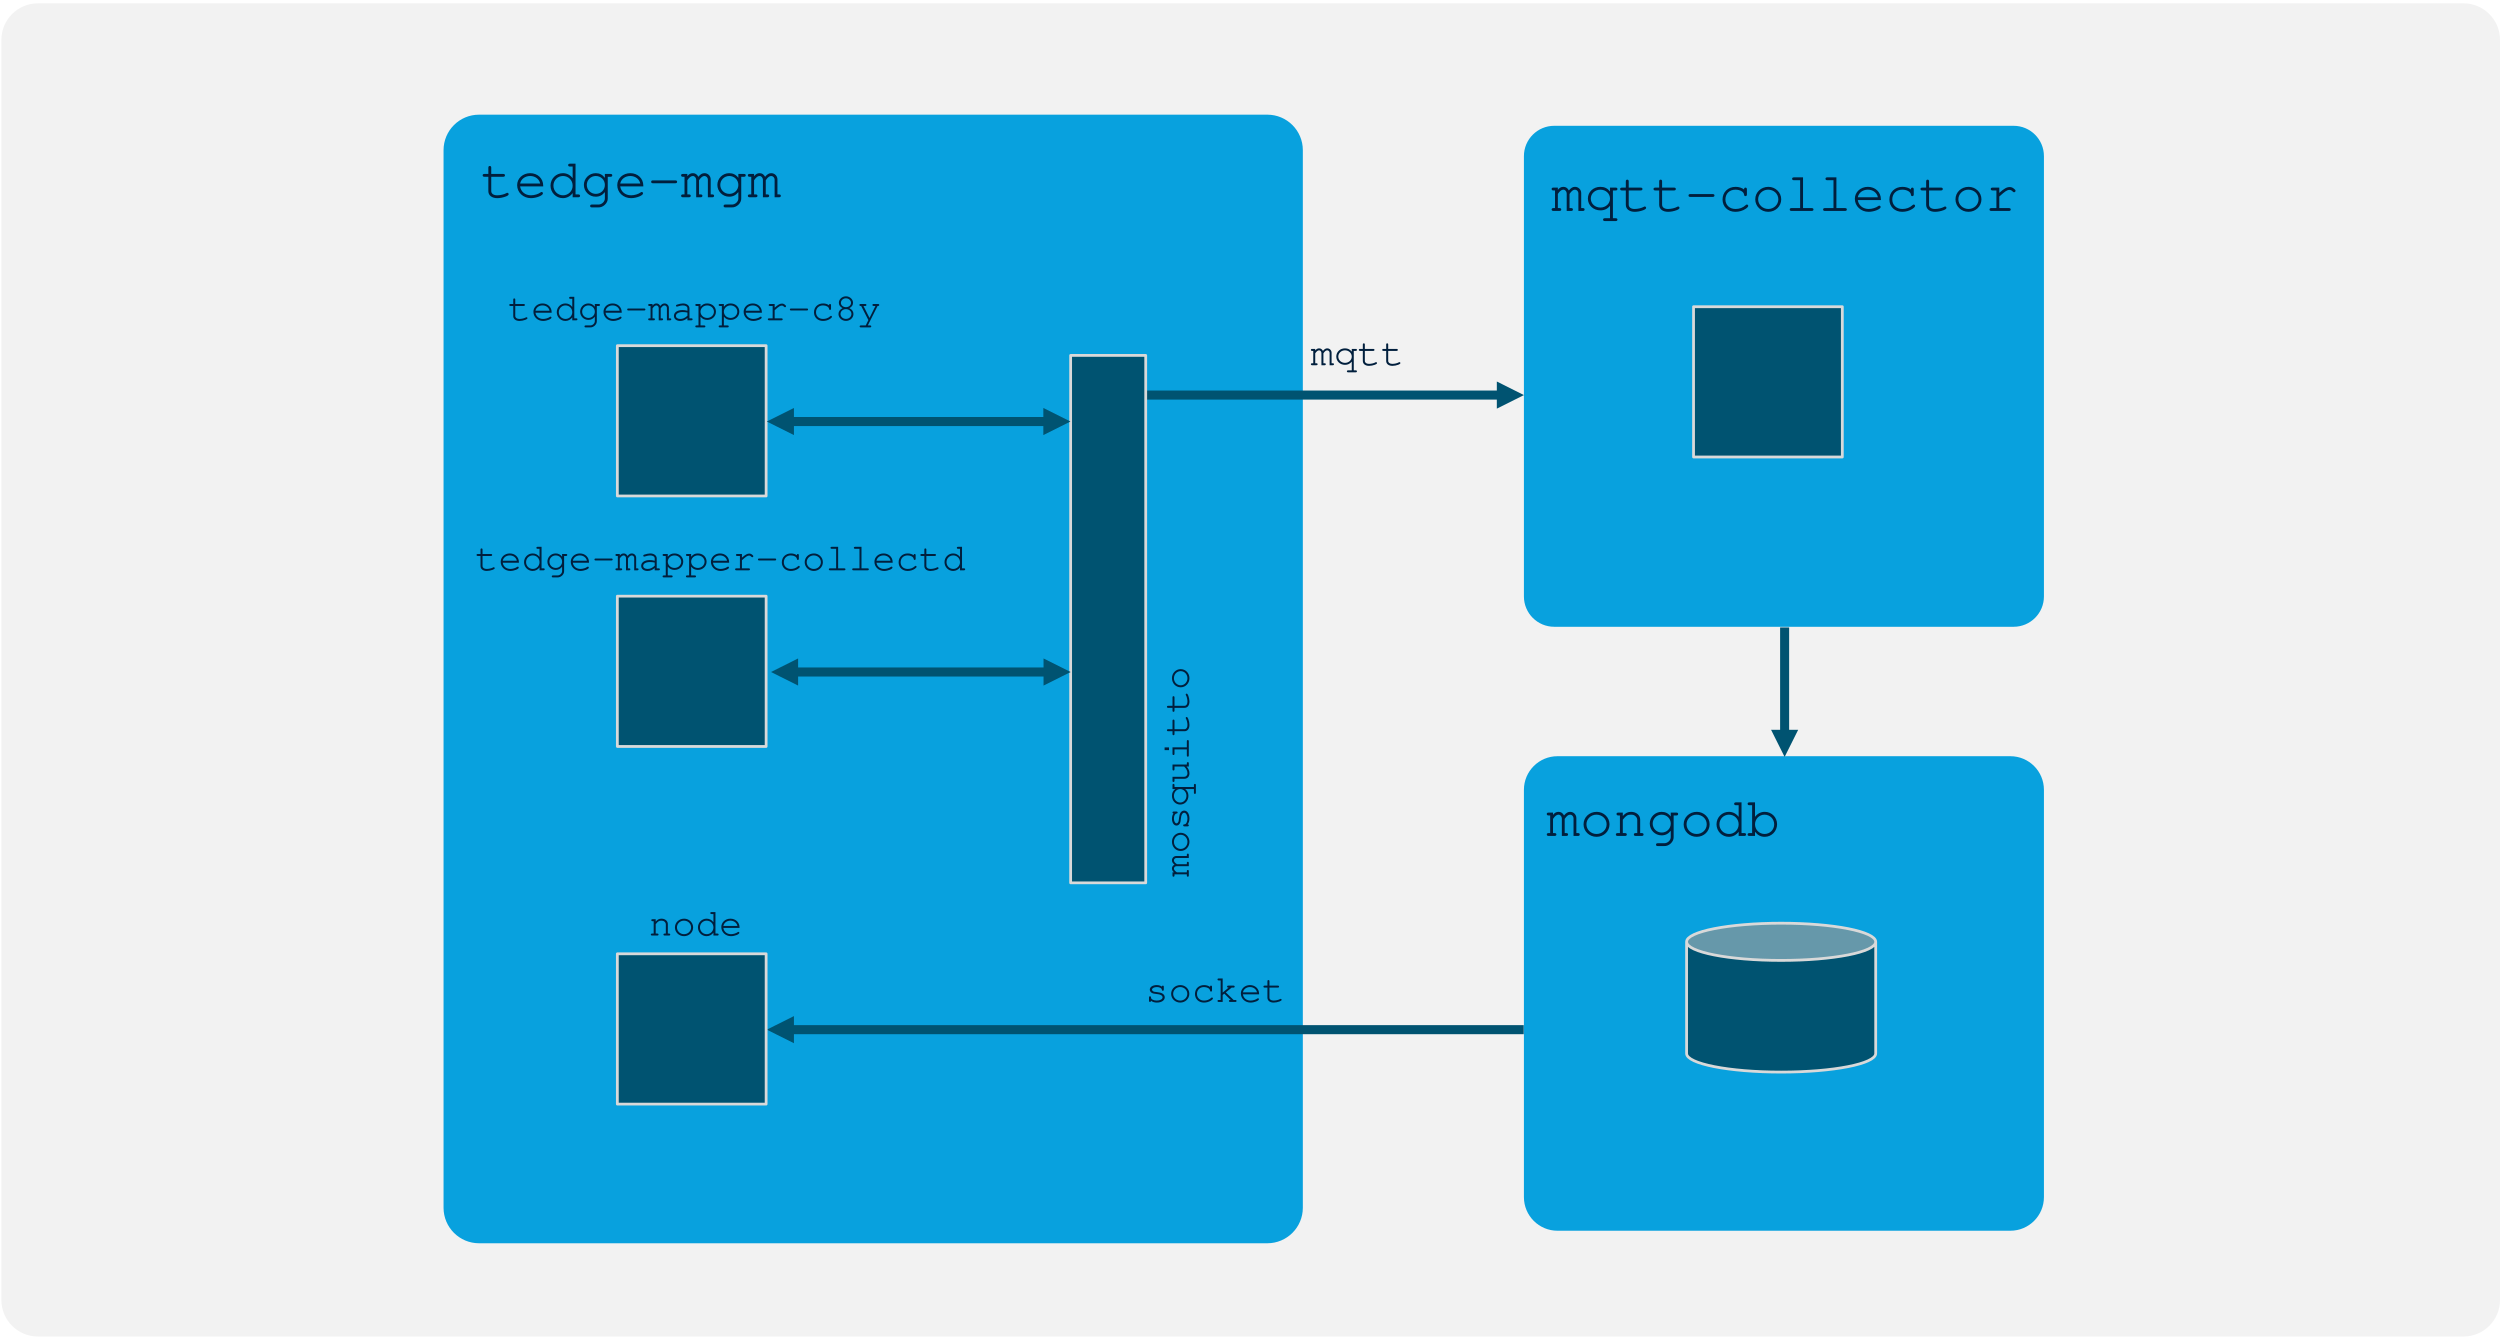
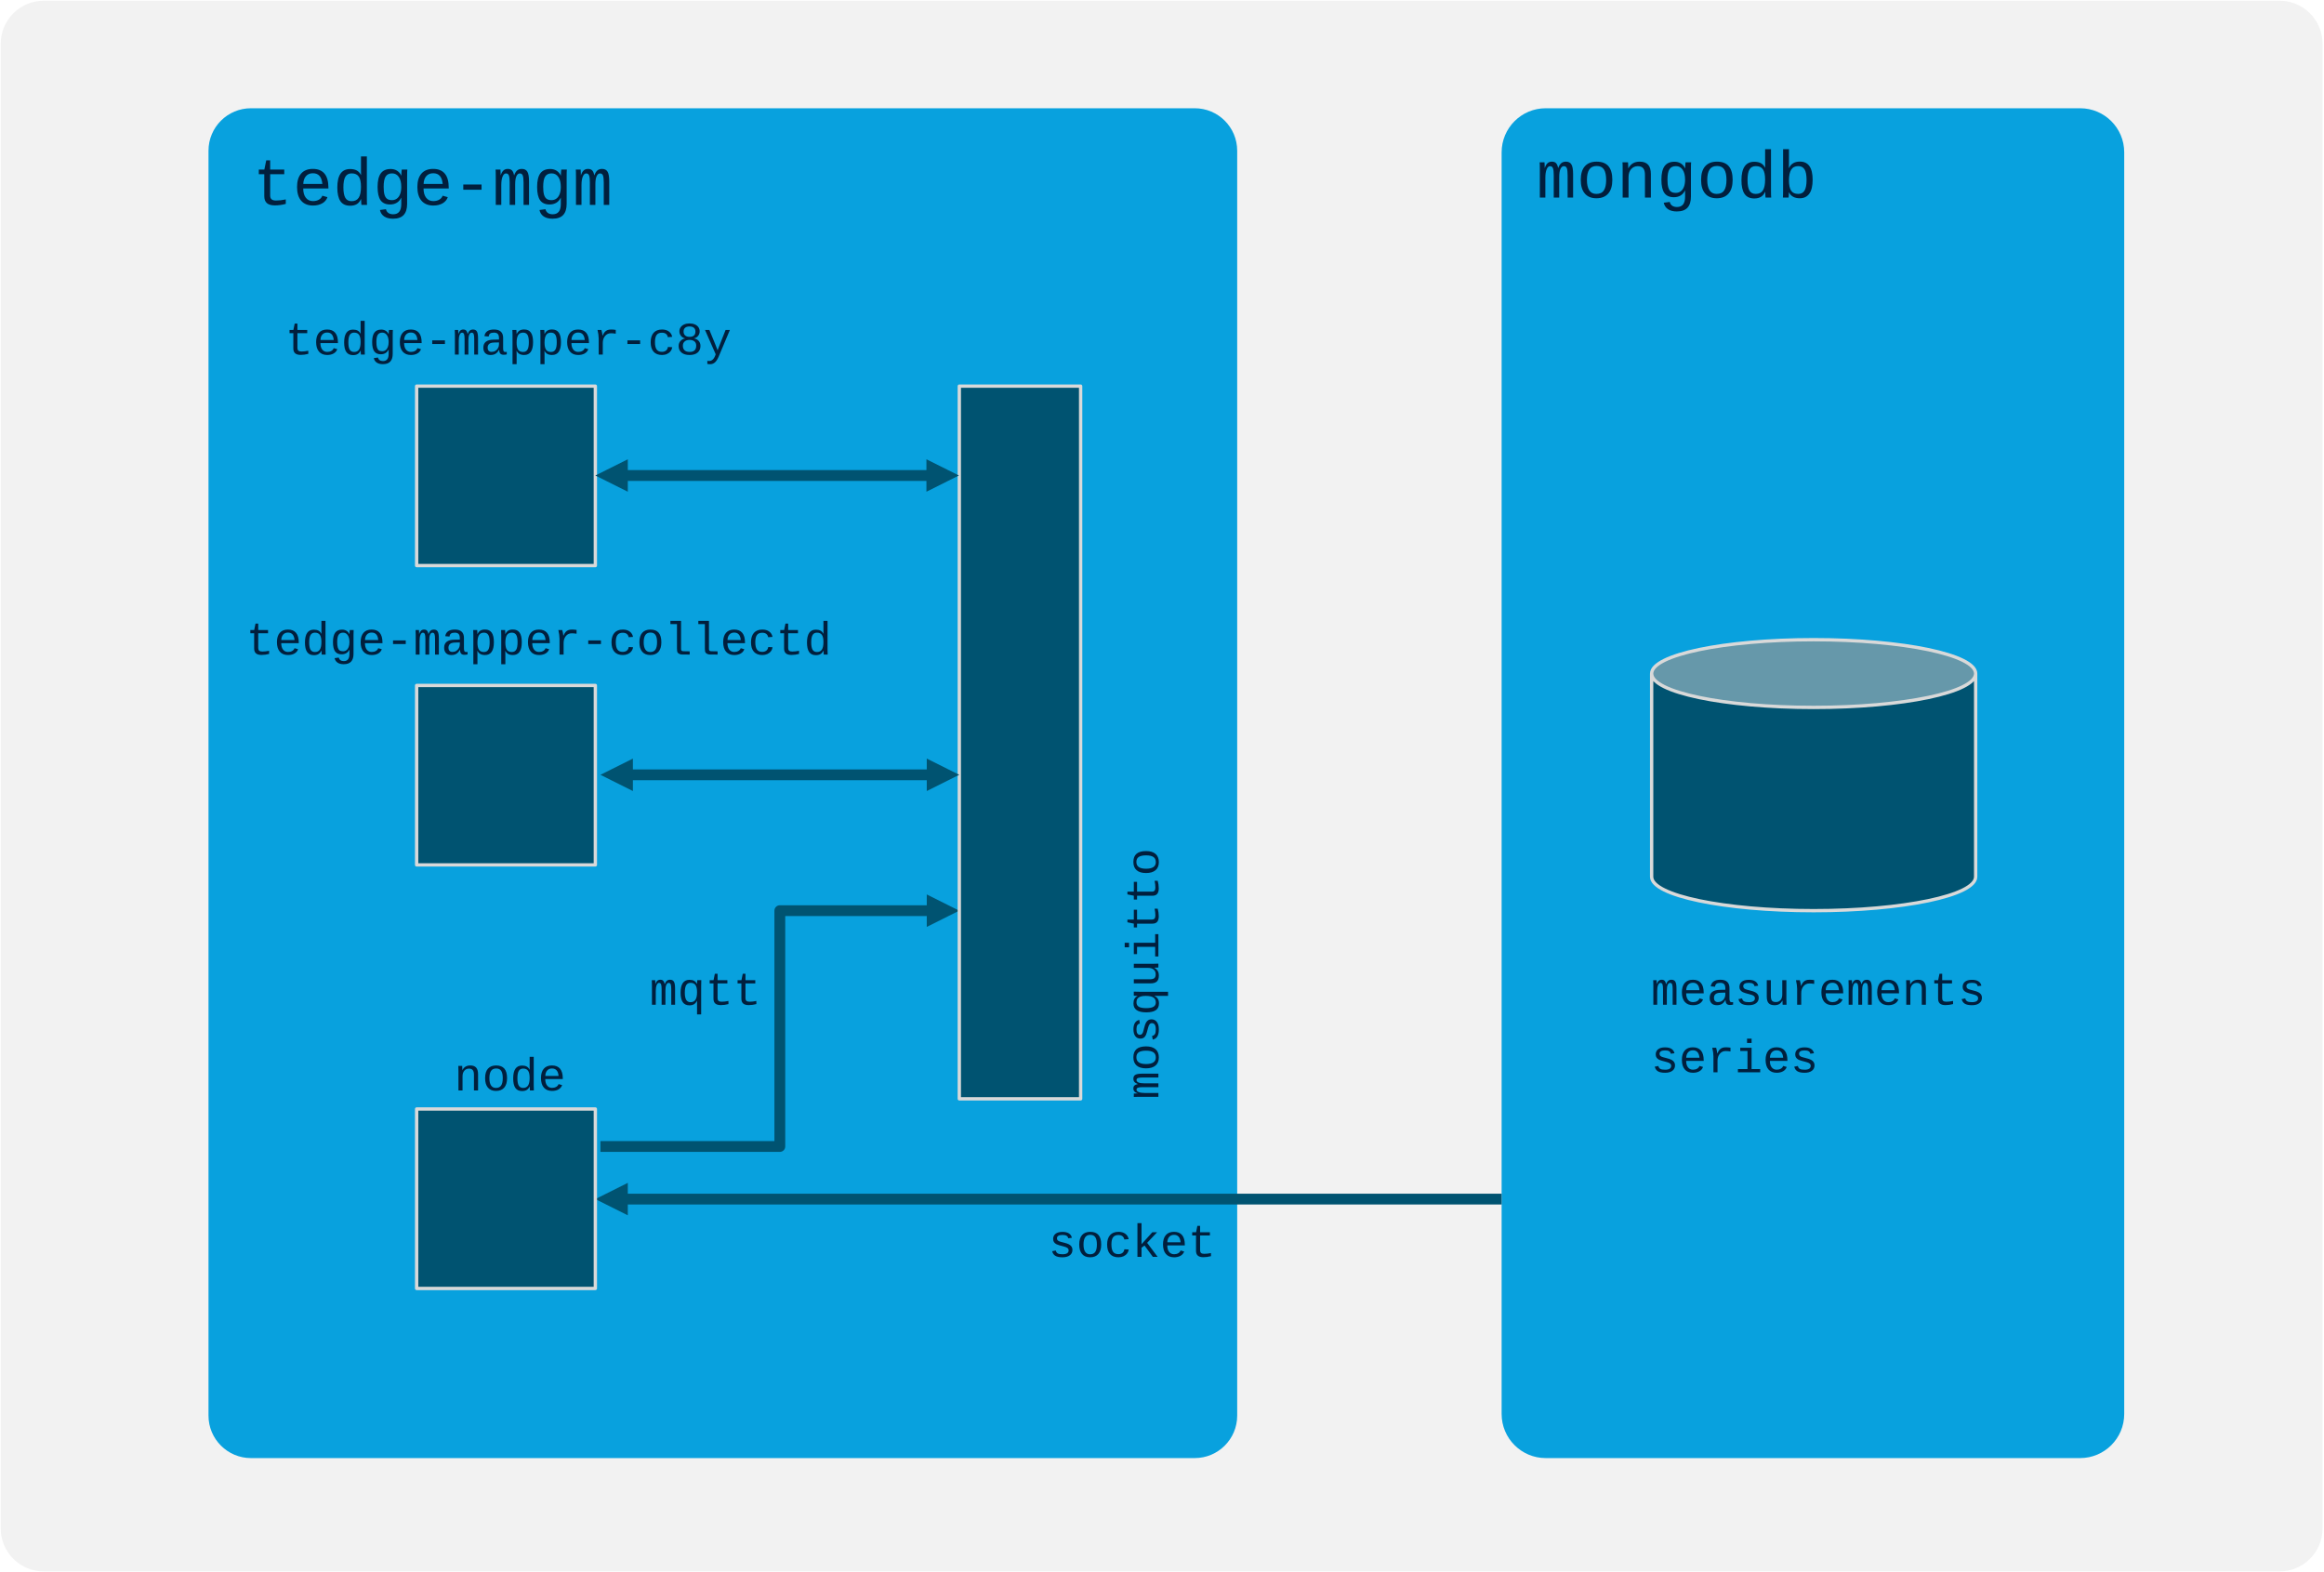
- <svg xmlns="http://www.w3.org/2000/svg" width="1280" height="685" overflow="hidden">
-   <defs>
-     <clipPath id="clip0">
-       <rect x="0" y="17" width="1280" height="685" />
-     </clipPath>
-     <clipPath id="clip1">
-       <rect x="0" y="18" width="1280" height="684" />
-     </clipPath>
-     <clipPath id="clip2">
-       <rect x="0" y="18" width="1280" height="684" />
-     </clipPath>
-     <clipPath id="clip3">
-       <rect x="0" y="18" width="1280" height="684" />
-     </clipPath>
-     <clipPath id="clip4">
-       <rect x="0" y="18" width="1280" height="684" />
-     </clipPath>
-   </defs>
-   <g clip-path="url(#clip0)" transform="matrix(1 0 0 1 0 -17)">
-     <g clip-path="url(#clip1)">
-       <g clip-path="url(#clip2)">
-         <g clip-path="url(#clip3)">
-           <g clip-path="url(#clip4)">
-             <path d="M29.188 43.597C29.188 33.28 37.551 24.917 47.868 24.917L1289.8 24.917C1300.11 24.917 1308.48 33.28 1308.48 43.597L1308.48 688.239C1308.48 698.555 1300.11 706.919 1289.8 706.919L47.868 706.919C37.551 706.919 29.188 698.555 29.188 688.239Z" fill="#F2F2F2" fill-rule="evenodd" fill-opacity="1" transform="matrix(1 0 0 1.00084 -28.4761 -6.225)" />
-             <path d="M808.721 427.253C808.721 417.755 816.424 410.056 825.92 410.056L1057.77 410.056C1067.27 410.056 1074.97 417.755 1074.97 427.253L1074.97 635.617C1074.97 645.115 1067.27 652.814 1057.77 652.814L825.92 652.814C816.424 652.814 808.721 645.115 808.721 635.617Z" fill="#08A1DE" fill-rule="evenodd" fill-opacity="1" transform="matrix(1 0 0 1.00084 -28.4761 -6.225)" />
-             <path d="M808.721 103.08C808.721 94.511 815.669 87.564 824.233 87.564L1059.46 87.564C1068.02 87.564 1074.97 94.511 1074.97 103.08L1074.97 328.333C1074.97 336.902 1068.02 343.849 1059.46 343.849L824.233 343.849C815.669 343.849 808.721 336.902 808.721 328.333Z" fill="#08A1DE" fill-rule="evenodd" fill-opacity="1" transform="matrix(1 0 0 1.00084 -28.4761 -6.225)" />
-             <text fill="#011F3D" fill-opacity="1" font-family="Courier,Courier_MSFontService,sans-serif" font-style="normal" font-variant="normal" font-weight="400" font-stretch="normal" font-size="40" text-anchor="start" direction="ltr" writing-mode="lr-tb" unicode-bidi="normal" text-decoration="none" transform="matrix(0.711902 0 0 0.7125 794.262 125)">mqtt-collector</text>
-             <path d="M255.573 100.039C255.573 90.004 263.708 81.869 273.743 81.869L677.358 81.869C687.393 81.869 695.528 90.004 695.528 100.039L695.528 641.051C695.528 651.086 687.393 659.221 677.358 659.221L273.743 659.221C263.708 659.221 255.573 651.086 255.573 641.051Z" fill="#08A1DE" fill-rule="evenodd" fill-opacity="1" transform="matrix(1 0 0 1.00084 -28.4761 -6.225)" />
-             <text fill="#011F3D" fill-opacity="1" font-family="Courier,Courier_MSFontService,sans-serif" font-style="normal" font-variant="normal" font-weight="400" font-stretch="normal" font-size="40" text-anchor="start" direction="ltr" writing-mode="lr-tb" unicode-bidi="normal" text-decoration="none" transform="matrix(0.711902 0 0 0.7125 246.045 118)">tedge-mgm</text>
-             <path d="M344.561 200.044 420.734 200.044 420.734 276.93 344.561 276.93Z" stroke="#D9D9D9" stroke-width="1.424" stroke-linecap="butt" stroke-linejoin="round" stroke-miterlimit="10" stroke-opacity="1" fill="#005371" fill-rule="nonzero" fill-opacity="1" transform="matrix(1 0 0 1.00084 -28.4761 -6.225)" />
-             <text fill="#011F3D" fill-opacity="1" font-family="Courier,Courier_MSFontService,sans-serif" font-style="normal" font-variant="normal" font-weight="400" font-stretch="normal" font-size="40" text-anchor="start" direction="ltr" writing-mode="lr-tb" unicode-bidi="normal" text-decoration="none" transform="matrix(0.711902 0 0 0.7125 791.778 445)">mongodb</text>
-             <path d="M2.314 11.568 2.314 66.224-2.314 66.224-2.314 11.568ZM-6.941 13.882 0 0 6.941 13.882Z" fill="#005371" fill-rule="nonzero" fill-opacity="1" transform="matrix(1 0 0 -1.00084 913.726 404.548)" />
-             <path d="M582.692 223.003 797.167 223.003 797.167 227.631 582.692 227.631ZM794.853 218.376 808.735 225.317 794.853 232.258Z" fill="#005371" fill-rule="nonzero" fill-opacity="1" transform="matrix(1 0 0 1.00084 -28.4761 -6.225)" />
-             <path d="M6.69329e-07-2.314 375.966-2.314 375.966 2.314-6.69329e-07 2.314ZM373.652-6.941 387.535 0 373.652 6.941Z" fill="#005371" fill-rule="nonzero" fill-opacity="1" transform="matrix(-1 0 0 1.00084 780.145 544.181)" />
-             <path d="M576.641 205.028 615.083 205.028 615.083 474.839 576.641 474.839Z" stroke="#D9D9D9" stroke-width="1.424" stroke-linecap="butt" stroke-linejoin="round" stroke-miterlimit="10" stroke-opacity="1" fill="#005371" fill-rule="nonzero" fill-opacity="1" transform="matrix(1 0 0 1.00084 -28.4761 -6.225)" />
-             <text fill="#011F3D" fill-opacity="1" font-family="Courier,Courier_MSFontService,sans-serif" font-style="normal" font-variant="normal" font-weight="400" font-stretch="normal" font-size="28" text-anchor="start" direction="ltr" writing-mode="lr-tb" unicode-bidi="normal" text-decoration="none" transform="matrix(-1.30774e-16 -0.7125 0.711902 -1.30884e-16 608.673 466)">mosquitto</text>
-             <path d="M432.659 236.529 564.976 236.529 564.976 241.157 432.659 241.157ZM434.972 245.784 421.09 238.843 434.972 231.902ZM562.662 231.902 576.544 238.843 562.662 245.784Z" fill="#005371" fill-rule="nonzero" fill-opacity="1" transform="matrix(1 0 0 1.00084 -28.4761 -6.225)" />
-             <text fill="#011F3D" fill-opacity="1" font-family="Courier,Courier_MSFontService,sans-serif" font-style="normal" font-variant="normal" font-weight="400" font-stretch="normal" font-size="28" text-anchor="start" direction="ltr" writing-mode="lr-tb" unicode-bidi="normal" text-decoration="none" transform="matrix(0.711902 0 0 0.7125 259.99 181)">tedge-mapper<tspan fill="#011F3D" fill-opacity="1" font-family="Courier,Courier_MSFontService,sans-serif" font-style="normal" font-variant="normal" font-weight="400" font-stretch="normal" font-size="28" text-anchor="start" direction="ltr" writing-mode="lr-tb" unicode-bidi="normal" text-decoration="none" x="201" y="0">-</tspan>
-               <tspan fill="#011F3D" fill-opacity="1" font-family="Courier,Courier_MSFontService,sans-serif" font-style="normal" font-variant="normal" font-weight="400" font-stretch="normal" font-size="28" text-anchor="start" direction="ltr" writing-mode="lr-tb" unicode-bidi="normal" text-decoration="none" x="218" y="0">c8y</tspan>
-             </text>
-             <path d="M344.561 511.146 420.734 511.146 420.734 588.031 344.561 588.031Z" stroke="#D9D9D9" stroke-width="1.424" stroke-linecap="butt" stroke-linejoin="round" stroke-miterlimit="10" stroke-opacity="1" fill="#005371" fill-rule="nonzero" fill-opacity="1" transform="matrix(1 0 0 1.00084 -28.4761 -6.225)" />
-             <text fill="#011F3D" fill-opacity="1" font-family="Courier,Courier_MSFontService,sans-serif" font-style="normal" font-variant="normal" font-weight="400" font-stretch="normal" font-size="28" text-anchor="start" direction="ltr" writing-mode="lr-tb" unicode-bidi="normal" text-decoration="none" transform="matrix(0.711902 0 0 0.7125 671.052 204)">mqtt<tspan fill="#011F3D" fill-opacity="1" font-family="Courier,Courier_MSFontService,sans-serif" font-style="normal" font-variant="normal" font-weight="400" font-stretch="normal" font-size="28" text-anchor="start" direction="ltr" writing-mode="lr-tb" unicode-bidi="normal" text-decoration="none" x="-119.011" y="457.544">socket</tspan>
-               <tspan fill="#011F3D" fill-opacity="1" font-family="Courier,Courier_MSFontService,sans-serif" font-style="normal" font-variant="normal" font-weight="400" font-stretch="normal" font-size="28" text-anchor="start" direction="ltr" writing-mode="lr-tb" unicode-bidi="normal" text-decoration="none" x="-475.879" y="409.825">node</tspan>
-             </text>
-             <path d="M344.561 328.187 420.734 328.187 420.734 405.072 344.561 405.072Z" stroke="#D9D9D9" stroke-width="1.424" stroke-linecap="butt" stroke-linejoin="round" stroke-miterlimit="10" stroke-opacity="1" fill="#005371" fill-rule="nonzero" fill-opacity="1" transform="matrix(1 0 0 1.00084 -28.4761 -6.225)" />
-             <path d="M434.794 364.672 565.079 364.672 565.079 369.299 434.794 369.299ZM437.108 373.927 423.226 366.986 437.108 360.044ZM562.766 360.044 576.648 366.986 562.766 373.927Z" fill="#005371" fill-rule="nonzero" fill-opacity="1" transform="matrix(1 0 0 1.00084 -28.4761 -6.225)" />
-             <text fill="#011F3D" fill-opacity="1" font-family="Courier,Courier_MSFontService,sans-serif" font-style="normal" font-variant="normal" font-weight="400" font-stretch="normal" font-size="28" text-anchor="start" direction="ltr" writing-mode="lr-tb" unicode-bidi="normal" text-decoration="none" transform="matrix(0.711902 0 0 0.7125 243.234 309)">tedge-mapper-collectd</text>
-             <path d="M895.573 180.111 971.746 180.111 971.746 256.997 895.573 256.997Z" stroke="#D9D9D9" stroke-width="1.424" stroke-linecap="butt" stroke-linejoin="round" stroke-miterlimit="10" stroke-opacity="1" fill="#005371" fill-rule="nonzero" fill-opacity="1" transform="matrix(1 0 0 1.00084 -28.4761 -6.225)" />
-             <path d="M892.013 505.006C892.013 510.264 913.684 514.527 940.423 514.527 967.162 514.527 988.832 510.264 988.832 505.006L988.832 562.136C988.832 567.395 967.162 571.657 940.423 571.657 913.684 571.657 892.013 567.395 892.013 562.136Z" fill="#005371" fill-rule="evenodd" fill-opacity="1" transform="matrix(1 0 0 1.00084 -28.4761 -6.225)" />
-             <path d="M892.013 505.006C892.013 499.747 913.684 495.484 940.423 495.484 967.162 495.484 988.832 499.747 988.832 505.006 988.832 510.264 967.162 514.527 940.423 514.527 913.684 514.527 892.013 510.264 892.013 505.006Z" fill="#6698AA" fill-rule="evenodd" fill-opacity="1" transform="matrix(1 0 0 1.00084 -28.4761 -6.225)" />
-             <path d="M988.832 505.006C988.832 510.264 967.162 514.527 940.423 514.527 913.684 514.527 892.013 510.264 892.013 505.006 892.013 499.747 913.684 495.484 940.423 495.484 967.162 495.484 988.832 499.747 988.832 505.006L988.832 562.136C988.832 567.395 967.162 571.657 940.423 571.657 913.684 571.657 892.013 567.395 892.013 562.136L892.013 505.006" stroke="#D9D9D9" stroke-width="1.424" stroke-linecap="butt" stroke-linejoin="round" stroke-miterlimit="10" stroke-opacity="1" fill="none" fill-rule="evenodd" transform="matrix(1 0 0 1.00084 -28.4761 -6.225)" />
-           </g>
-         </g>
-       </g>
+ <svg xmlns="http://www.w3.org/2000/svg" width="3199" height="2163" xml:space="preserve" overflow="hidden">
+   <g transform="translate(-536 -114)">
+     <g>
+       <path d="M537 174.216C537 141.512 563.512 115 596.215 115L3673.78 115C3706.49 115 3733 141.512 3733 174.216L3733 2217.78C3733 2250.49 3706.49 2277 3673.78 2277L596.215 2277C563.512 2277 537 2250.49 537 2217.78Z" fill="#F2F2F2" fill-rule="evenodd" fill-opacity="1" />
+       <path d="M2603 323.71C2603 290.181 2630.18 263 2663.71 263L3399.29 263C3432.82 263 3460 290.181 3460 323.71L3460 2060.29C3460 2093.82 3432.82 2121 3399.29 2121L2663.71 2121C2630.18 2121 2603 2093.82 2603 2060.29Z" fill="#08A1DE" fill-rule="evenodd" fill-opacity="1" />
+       <path d="M823 321.481C823 289.183 849.183 263 881.481 263L2180.52 263C2212.82 263 2239 289.183 2239 321.481L2239 2062.52C2239 2094.82 2212.82 2121 2180.52 2121L881.481 2121C849.183 2121 823 2094.82 823 2062.52Z" fill="#08A1DE" fill-rule="evenodd" fill-opacity="1" />
+       <text fill="#011F3D" fill-opacity="1" font-family="Courier New,Courier New_MSFontService,sans-serif" font-style="normal" font-variant="normal" font-weight="400" font-stretch="normal" font-size="92" text-anchor="start" direction="ltr" writing-mode="lr-tb" unicode-bidi="normal" text-decoration="none" transform="matrix(1 0 0 1 883.706 396)">tedge</text>
+       <text fill="#011F3D" fill-opacity="1" font-family="Courier New,Courier New_MSFontService,sans-serif" font-style="normal" font-variant="normal" font-weight="400" font-stretch="normal" font-size="92" text-anchor="start" direction="ltr" writing-mode="lr-tb" unicode-bidi="normal" text-decoration="none" transform="matrix(1 0 0 1 1158.71 396)">-</text>
+       <text fill="#011F3D" fill-opacity="1" font-family="Courier New,Courier New_MSFontService,sans-serif" font-style="normal" font-variant="normal" font-weight="400" font-stretch="normal" font-size="92" text-anchor="start" direction="ltr" writing-mode="lr-tb" unicode-bidi="normal" text-decoration="none" transform="matrix(1 0 0 1 1213.71 396)">mgm</text>
+       <rect x="1109.5" y="645.5" width="246" height="247" stroke="#D9D9D9" stroke-width="4.583" stroke-linecap="butt" stroke-linejoin="round" stroke-miterlimit="10" stroke-opacity="1" fill="#005371" fill-opacity="1" />
+       <text fill="#011F3D" fill-opacity="1" font-family="Courier New,Courier New_MSFontService,sans-serif" font-style="normal" font-variant="normal" font-weight="400" font-stretch="normal" font-size="92" text-anchor="start" direction="ltr" writing-mode="lr-tb" unicode-bidi="normal" text-decoration="none" transform="matrix(1 0 0 1 2650.88 386)">mongodb</text>
+       <path d="M0-7.448 246.938-7.448C251.051-7.448 254.386-4.113 254.386 0L254.386 324.598 246.938 317.15 456.637 317.15 456.637 332.046 246.938 332.046C242.825 332.046 239.49 328.712 239.49 324.598L239.49 0 246.938 7.448 0 7.448ZM449.189 302.254 493.876 324.598 449.189 346.942Z" fill="#005371" fill-rule="nonzero" fill-opacity="1" transform="matrix(1 0 0 -1 1362.5 1692.1)" />
+       <path d="M2.15462e-06-7.448 1210.26-7.448 1210.26 7.448-2.15462e-06 7.448ZM1202.82-22.343 1247.5 0 1202.82 22.344Z" fill="#005371" fill-rule="nonzero" fill-opacity="1" transform="matrix(-1 0 0 1 2603 1764.5)" />
+       <rect x="1856.5" y="645.5" width="167" height="981" stroke="#D9D9D9" stroke-width="4.583" stroke-linecap="butt" stroke-linejoin="round" stroke-miterlimit="10" stroke-opacity="1" fill="#005371" fill-opacity="1" />
+       <text fill="#011F3D" fill-opacity="1" font-family="Courier New,Courier New_MSFontService,sans-serif" font-style="normal" font-variant="normal" font-weight="400" font-stretch="normal" font-size="64" text-anchor="start" direction="ltr" writing-mode="lr-tb" unicode-bidi="normal" text-decoration="none" transform="matrix(-1.83697e-16 -1 1 -1.83697e-16 2130.53 1627)">mosquitto</text>
+       <path d="M1392.74 761.052 1818.68 761.053 1818.68 775.948 1392.74 775.948ZM1400.19 790.844 1355.5 768.5 1400.19 746.156ZM1811.23 746.157 1855.92 768.5 1811.23 790.844Z" fill="#005371" fill-rule="nonzero" fill-opacity="1" />
+       <text fill="#011F3D" fill-opacity="1" font-family="Courier New,Courier New_MSFontService,sans-serif" font-style="normal" font-variant="normal" font-weight="400" font-stretch="normal" font-size="64" text-anchor="start" direction="ltr" writing-mode="lr-tb" unicode-bidi="normal" text-decoration="none" transform="matrix(1 0 0 1 928.592 602)">tedge</text>
+       <text fill="#011F3D" fill-opacity="1" font-family="Courier New,Courier New_MSFontService,sans-serif" font-style="normal" font-variant="normal" font-weight="400" font-stretch="normal" font-size="64" text-anchor="start" direction="ltr" writing-mode="lr-tb" unicode-bidi="normal" text-decoration="none" transform="matrix(1 0 0 1 1120.52 602)">-</text>
+       <text fill="#011F3D" fill-opacity="1" font-family="Courier New,Courier New_MSFontService,sans-serif" font-style="normal" font-variant="normal" font-weight="400" font-stretch="normal" font-size="64" text-anchor="start" direction="ltr" writing-mode="lr-tb" unicode-bidi="normal" text-decoration="none" transform="matrix(1 0 0 1 1158.9 602)">mapper</text>
+       <text fill="#011F3D" fill-opacity="1" font-family="Courier New,Courier New_MSFontService,sans-serif" font-style="normal" font-variant="normal" font-weight="400" font-stretch="normal" font-size="64" text-anchor="start" direction="ltr" writing-mode="lr-tb" unicode-bidi="normal" text-decoration="none" transform="matrix(1 0 0 1 1389.22 602)">-</text>
+       <text fill="#011F3D" fill-opacity="1" font-family="Courier New,Courier New_MSFontService,sans-serif" font-style="normal" font-variant="normal" font-weight="400" font-stretch="normal" font-size="64" text-anchor="start" direction="ltr" writing-mode="lr-tb" unicode-bidi="normal" text-decoration="none" transform="matrix(1 0 0 1 1427.6 602)">c8y</text>
+       <rect x="1109.5" y="1640.5" width="246" height="247" stroke="#D9D9D9" stroke-width="4.583" stroke-linecap="butt" stroke-linejoin="round" stroke-miterlimit="10" stroke-opacity="1" fill="#005371" fill-opacity="1" />
+       <text fill="#011F3D" fill-opacity="1" font-family="Courier New,Courier New_MSFontService,sans-serif" font-style="normal" font-variant="normal" font-weight="400" font-stretch="normal" font-size="64" text-anchor="start" direction="ltr" writing-mode="lr-tb" unicode-bidi="normal" text-decoration="none" transform="matrix(1 0 0 1 1430.12 1497)">mqtt</text>
+       <text fill="#011F3D" fill-opacity="1" font-family="Courier New,Courier New_MSFontService,sans-serif" font-style="normal" font-variant="normal" font-weight="400" font-stretch="normal" font-size="64" text-anchor="start" direction="ltr" writing-mode="lr-tb" unicode-bidi="normal" text-decoration="none" transform="matrix(1 0 0 1 1979.1 1844)">socket</text>
+       <text fill="#011F3D" fill-opacity="1" font-family="Courier New,Courier New_MSFontService,sans-serif" font-style="normal" font-variant="normal" font-weight="400" font-stretch="normal" font-size="64" text-anchor="start" direction="ltr" writing-mode="lr-tb" unicode-bidi="normal" text-decoration="none" transform="matrix(1 0 0 1 1161.28 1615)">node</text>
+       <rect x="1109.5" y="1057.5" width="246" height="247" stroke="#D9D9D9" stroke-width="4.583" stroke-linecap="butt" stroke-linejoin="round" stroke-miterlimit="10" stroke-opacity="1" fill="#005371" fill-opacity="1" />
+       <path d="M1399.74 1173.05 1819.14 1173.05 1819.14 1187.95 1399.74 1187.95ZM1407.19 1202.84 1362.5 1180.5 1407.19 1158.16ZM1811.69 1158.16 1856.38 1180.5 1811.69 1202.84Z" fill="#005371" fill-rule="nonzero" fill-opacity="1" />
+       <text fill="#011F3D" fill-opacity="1" font-family="Courier New,Courier New_MSFontService,sans-serif" font-style="normal" font-variant="normal" font-weight="400" font-stretch="normal" font-size="64" text-anchor="start" direction="ltr" writing-mode="lr-tb" unicode-bidi="normal" text-decoration="none" transform="matrix(1 0 0 1 874.656 1015)">tedge</text>
+       <text fill="#011F3D" fill-opacity="1" font-family="Courier New,Courier New_MSFontService,sans-serif" font-style="normal" font-variant="normal" font-weight="400" font-stretch="normal" font-size="64" text-anchor="start" direction="ltr" writing-mode="lr-tb" unicode-bidi="normal" text-decoration="none" transform="matrix(1 0 0 1 1066.58 1015)">-</text>
+       <text fill="#011F3D" fill-opacity="1" font-family="Courier New,Courier New_MSFontService,sans-serif" font-style="normal" font-variant="normal" font-weight="400" font-stretch="normal" font-size="64" text-anchor="start" direction="ltr" writing-mode="lr-tb" unicode-bidi="normal" text-decoration="none" transform="matrix(1 0 0 1 1104.97 1015)">mapper</text>
+       <text fill="#011F3D" fill-opacity="1" font-family="Courier New,Courier New_MSFontService,sans-serif" font-style="normal" font-variant="normal" font-weight="400" font-stretch="normal" font-size="64" text-anchor="start" direction="ltr" writing-mode="lr-tb" unicode-bidi="normal" text-decoration="none" transform="matrix(1 0 0 1 1335.28 1015)">-</text>
+       <text fill="#011F3D" fill-opacity="1" font-family="Courier New,Courier New_MSFontService,sans-serif" font-style="normal" font-variant="normal" font-weight="400" font-stretch="normal" font-size="64" text-anchor="start" direction="ltr" writing-mode="lr-tb" unicode-bidi="normal" text-decoration="none" transform="matrix(1 0 0 1 1373.67 1015)">collectd</text>
+       <path d="M2809.5 1041.13C2809.5 1066.88 2909.34 1087.75 3032.5 1087.75 3155.66 1087.75 3255.5 1066.88 3255.5 1041.13L3255.5 1320.87C3255.5 1346.63 3155.66 1367.5 3032.5 1367.5 2909.34 1367.5 2809.5 1346.63 2809.5 1320.87Z" fill="#005371" fill-rule="evenodd" fill-opacity="1" />
+       <path d="M2809.5 1041.13C2809.5 1015.37 2909.34 994.5 3032.5 994.5 3155.66 994.5 3255.5 1015.37 3255.5 1041.13 3255.5 1066.88 3155.66 1087.75 3032.5 1087.75 2909.34 1087.75 2809.5 1066.88 2809.5 1041.13Z" fill="#6698AA" fill-rule="evenodd" fill-opacity="1" />
+       <path d="M3255.5 1041.13C3255.5 1066.88 3155.66 1087.75 3032.5 1087.75 2909.34 1087.75 2809.5 1066.88 2809.5 1041.13 2809.5 1015.37 2909.34 994.5 3032.5 994.5 3155.66 994.5 3255.5 1015.37 3255.5 1041.13L3255.5 1320.87C3255.5 1346.63 3155.66 1367.5 3032.5 1367.5 2909.34 1367.5 2809.5 1346.63 2809.5 1320.87L2809.5 1041.13" stroke="#D9D9D9" stroke-width="4.583" stroke-linecap="butt" stroke-linejoin="round" stroke-miterlimit="10" stroke-opacity="1" fill="none" fill-rule="evenodd" />
+       <text fill="#011F3D" fill-opacity="1" font-family="Courier New,Courier New_MSFontService,sans-serif" font-style="normal" font-variant="normal" font-weight="400" font-stretch="normal" font-size="64" text-anchor="start" direction="ltr" writing-mode="lr-tb" unicode-bidi="normal" text-decoration="none" transform="matrix(1 0 0 1 2808.56 1497)">measurements</text>
+       <text fill="#011F3D" fill-opacity="1" font-family="Courier New,Courier New_MSFontService,sans-serif" font-style="normal" font-variant="normal" font-weight="400" font-stretch="normal" font-size="64" text-anchor="start" direction="ltr" writing-mode="lr-tb" unicode-bidi="normal" text-decoration="none" transform="matrix(1 0 0 1 2808.56 1590)">series</text>
    </g>
  </g>
</svg>
